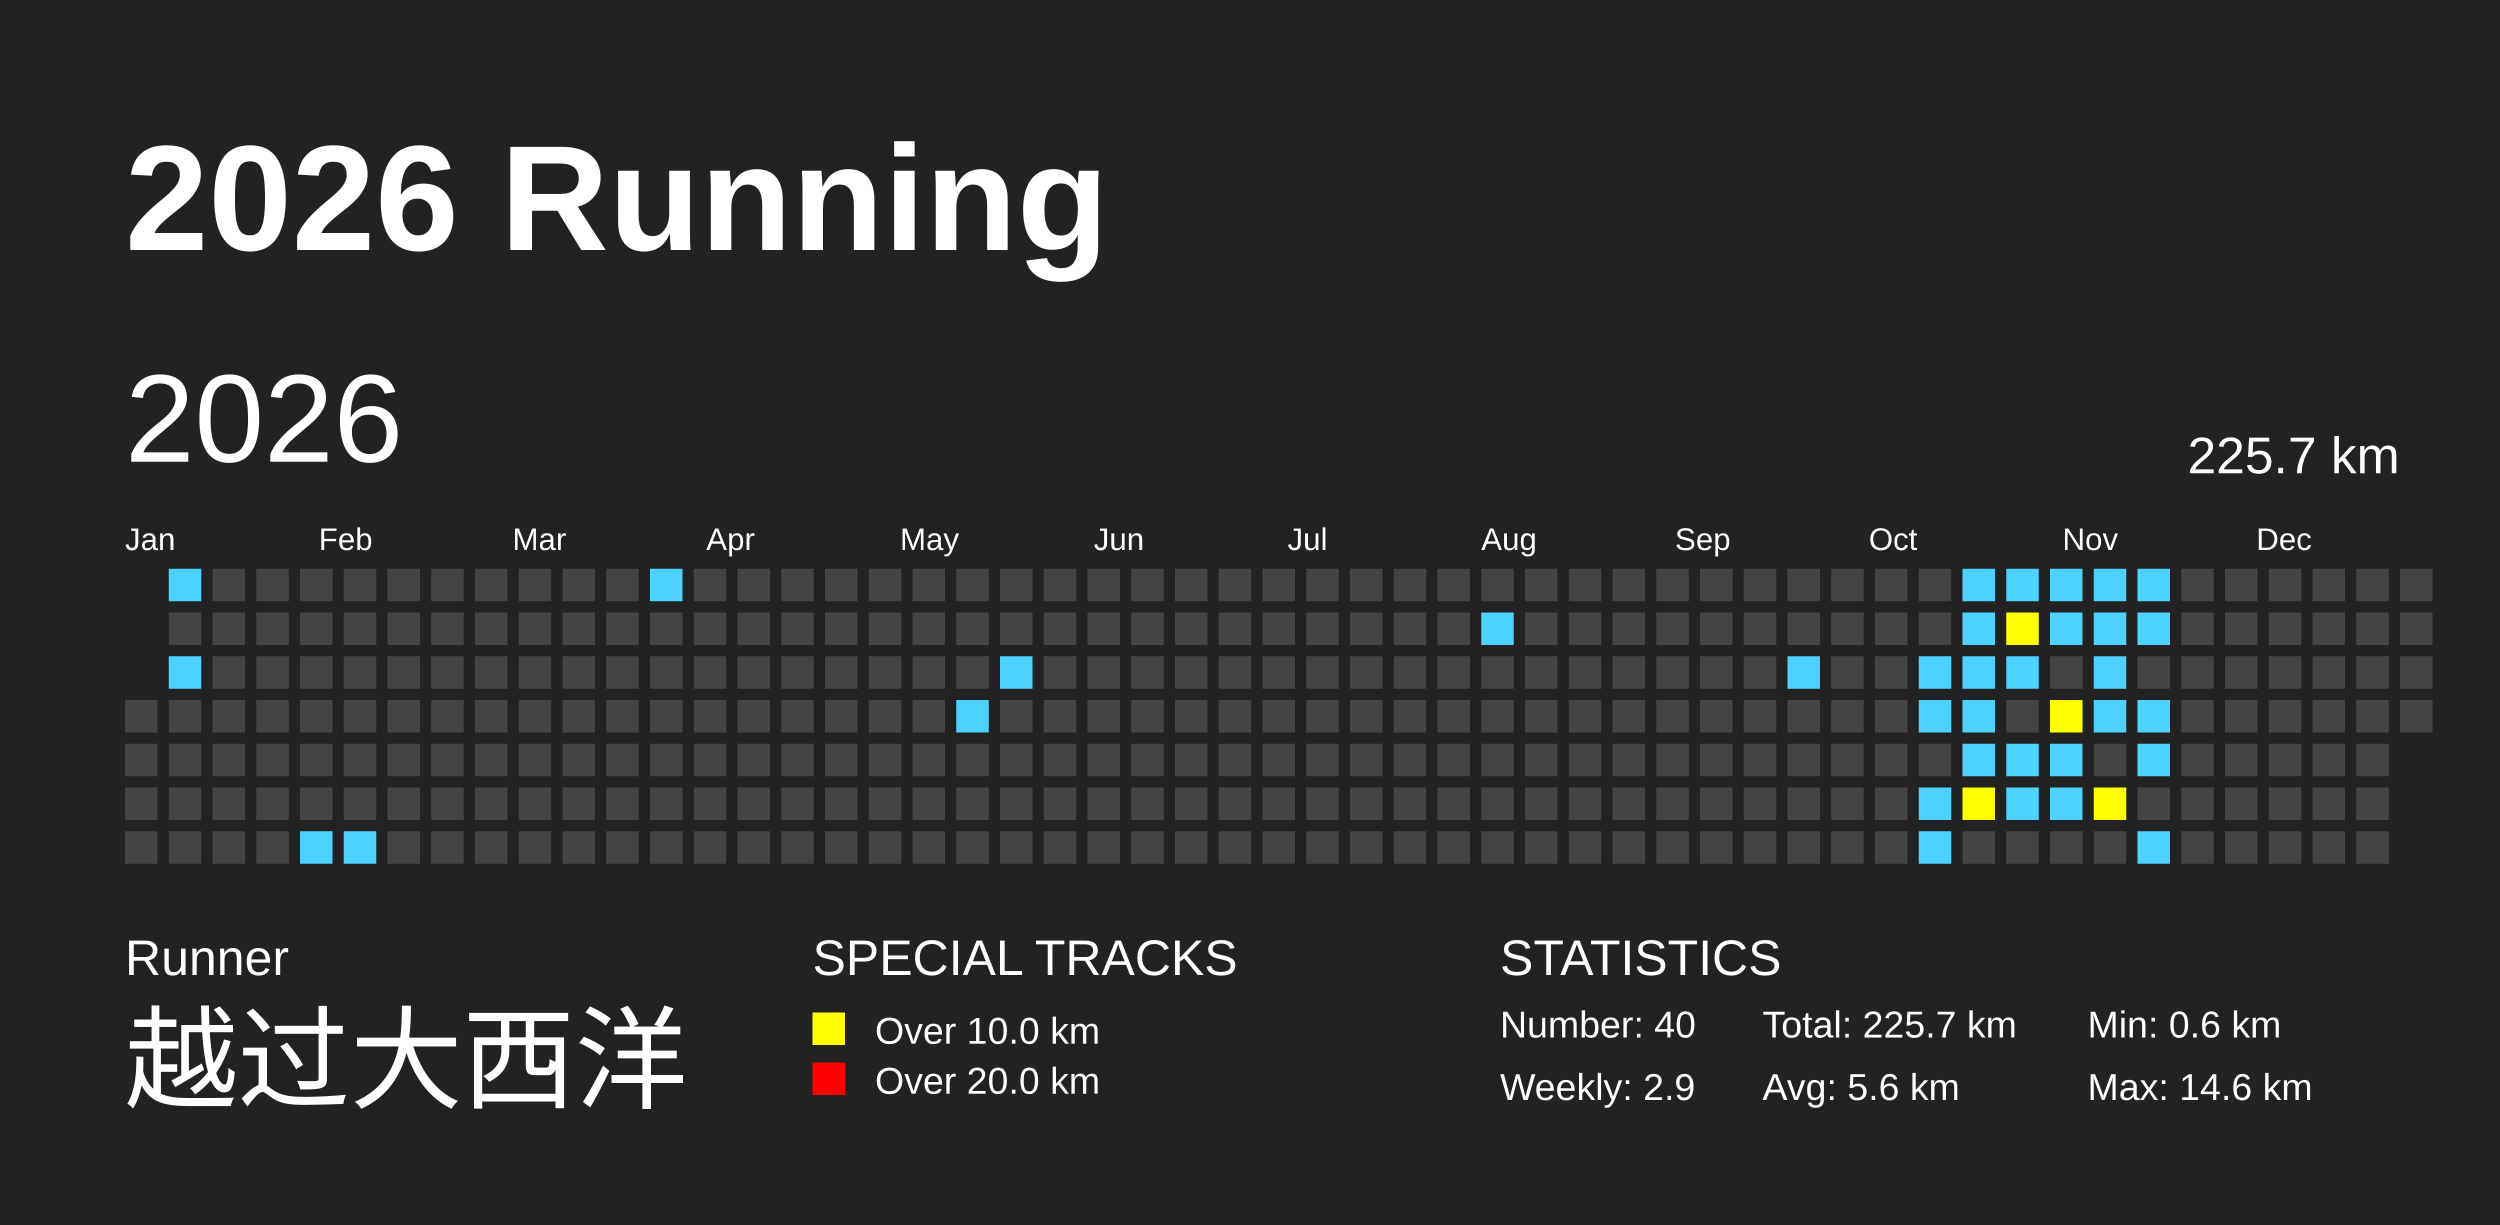
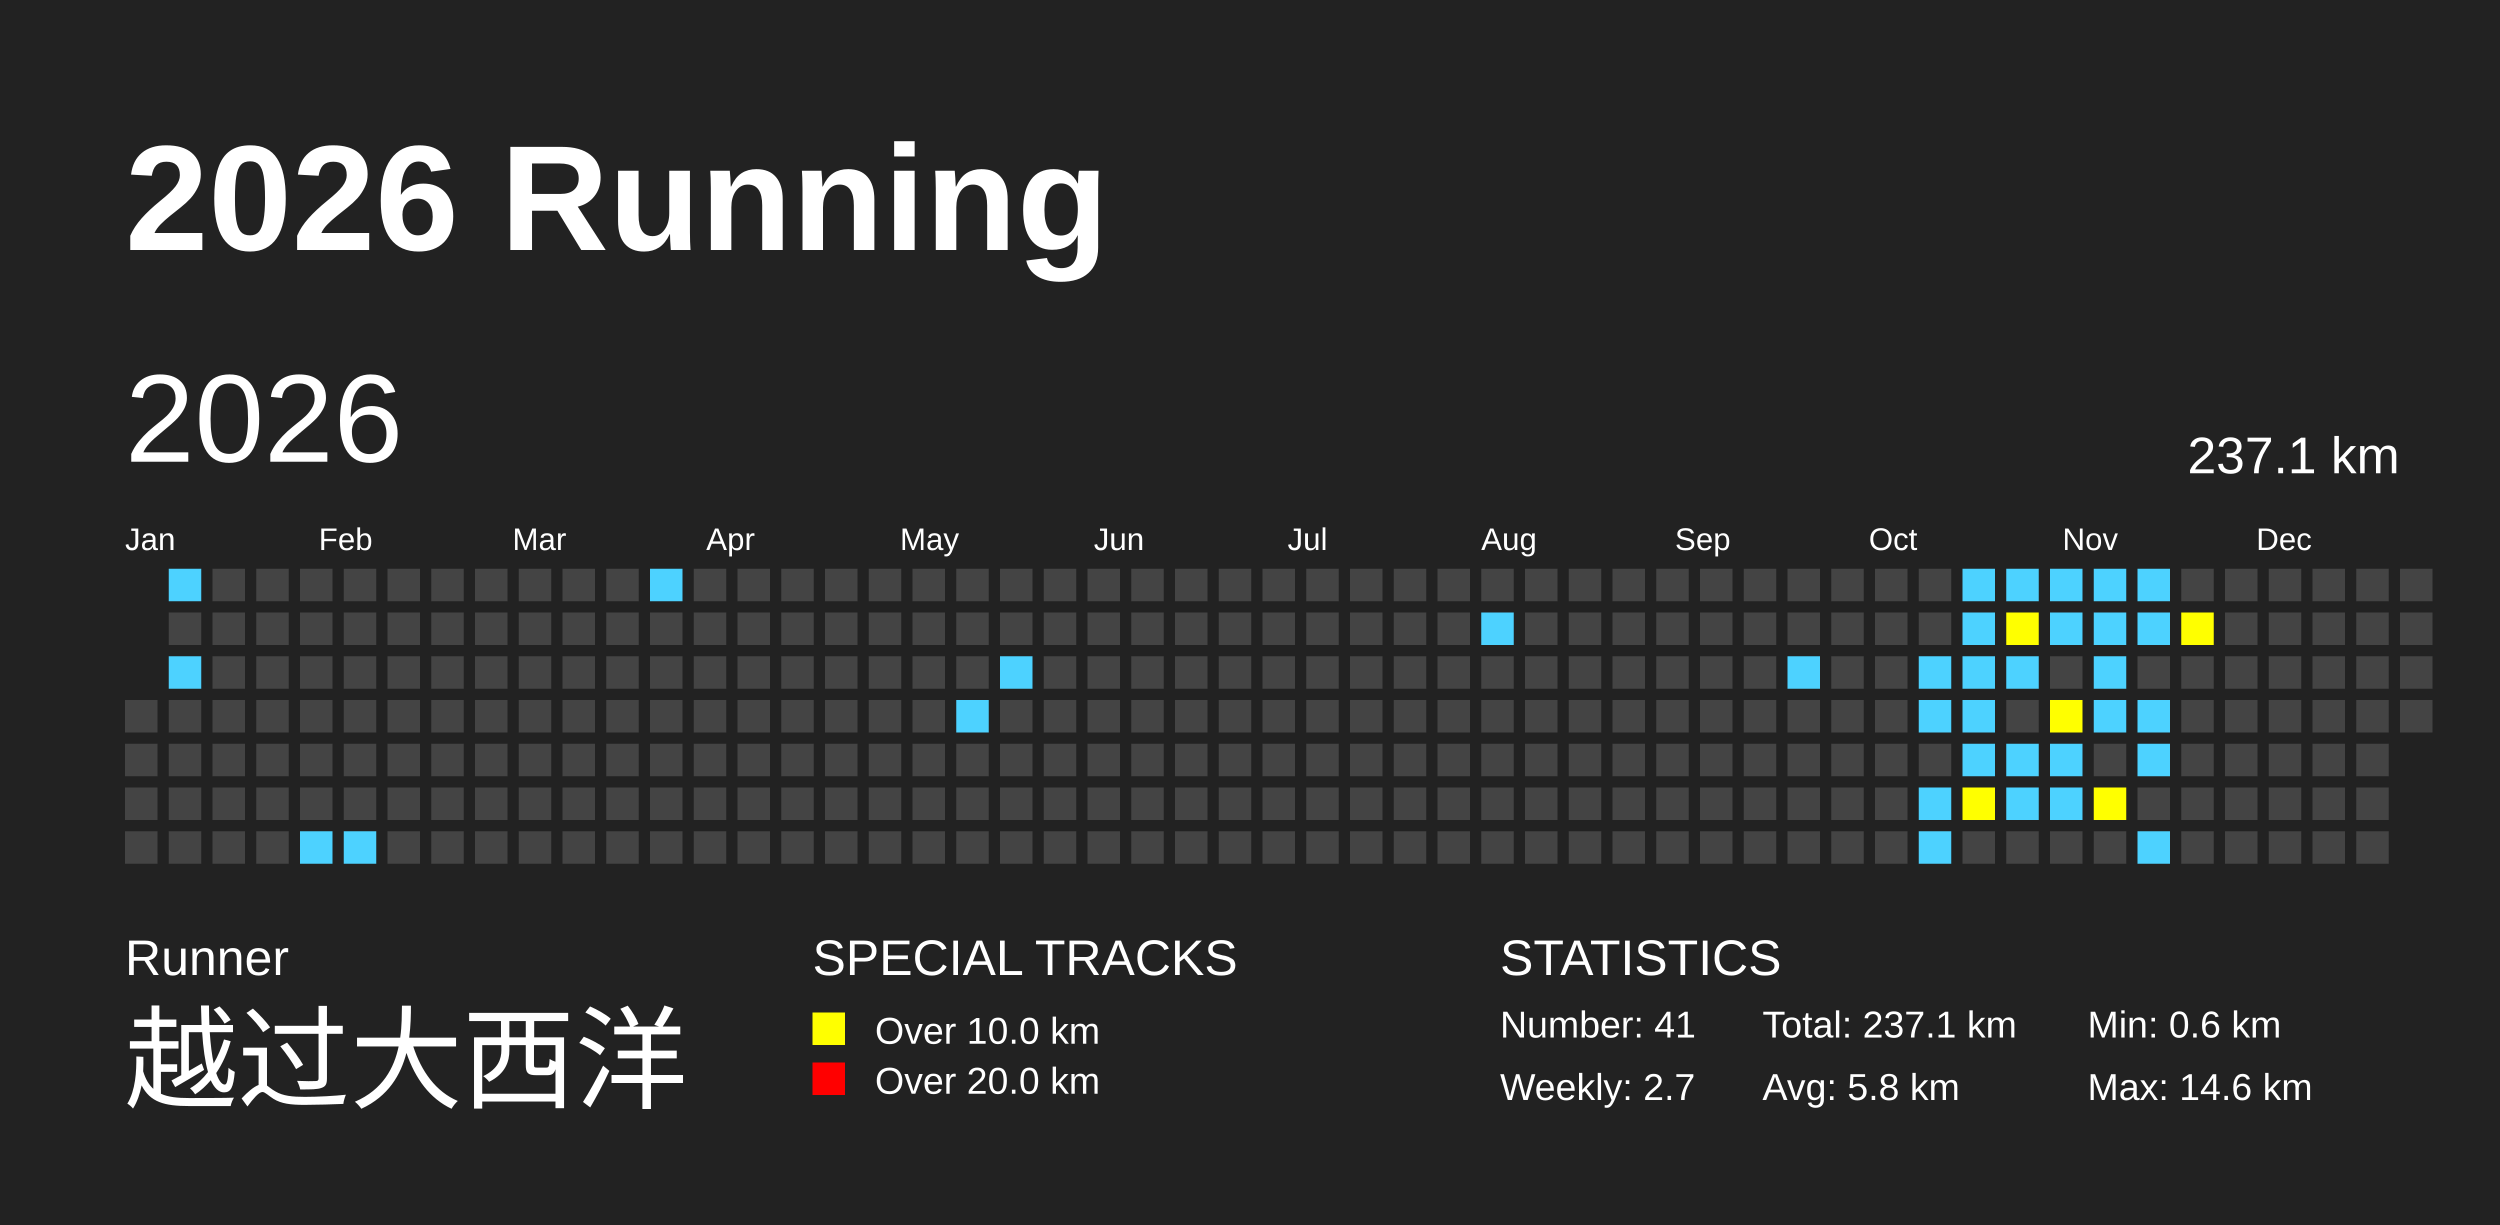
<svg xmlns="http://www.w3.org/2000/svg" baseProfile="full" height="98mm" version="1.1" viewBox="0,0,200,98" width="200mm">
  <defs>
    <pattern height="2" id="indoor-stripe" patternUnits="userSpaceOnUse" width="2">
      <line stroke="white" stroke-opacity="0.45" stroke-width="0.5" x1="0" x2="2" y1="2" y2="0" />
    </pattern>
  </defs>
  <rect fill="#222222" height="98" width="200" x="0" y="0" />
  <text fill="#FFFFFF" style="font-size:12px; font-family:Arial; font-weight:bold;" x="10" y="20">2026 Running</text>
  <text fill="#FFFFFF" style="font-size:4px; font-family:Arial" x="10" y="78">Runner</text>
  <text fill="#FFFFFF" style="font-size:9px; font-family:Arial" x="10" y="88">越过大西洋</text>
  <text fill="#FFFFFF" style="font-size:4px; font-family:Arial" x="65" y="78">SPECIAL TRACKS</text>
  <rect fill="yellow" height="2.6" width="2.6" x="65" y="81" />
  <text fill="#FFFFFF" style="font-size:3px; font-family:Arial" x="70" y="83.5">Over 10.0 km</text>
  <rect fill="red" height="2.6" width="2.6" x="65" y="85" />
  <text fill="#FFFFFF" style="font-size:3px; font-family:Arial" x="70" y="87.5">Over 20.0 km</text>
  <text fill="#FFFFFF" style="font-size:4px; font-family:Arial" x="120" y="78">STATISTICS</text>
-   <text fill="#FFFFFF" style="font-size:3px; font-family:Arial" x="120" y="83">Number: 40</text>
-   <text fill="#FFFFFF" style="font-size:3px; font-family:Arial" x="120" y="88">Weekly: 2.9</text>
-   <text fill="#FFFFFF" style="font-size:3px; font-family:Arial" x="141" y="83">Total: 225.7 km</text>
-   <text fill="#FFFFFF" style="font-size:3px; font-family:Arial" x="141" y="88">Avg: 5.6 km</text>
+   <text fill="#FFFFFF" style="font-size:3px; font-family:Arial" x="120" y="83">Number: 41</text>
+   <text fill="#FFFFFF" style="font-size:3px; font-family:Arial" x="120" y="88">Weekly: 2.7</text>
+   <text fill="#FFFFFF" style="font-size:3px; font-family:Arial" x="141" y="83">Total: 237.1 km</text>
+   <text fill="#FFFFFF" style="font-size:3px; font-family:Arial" x="141" y="88">Avg: 5.8 km</text>
  <text fill="#FFFFFF" style="font-size:3px; font-family:Arial" x="167" y="83">Min: 0.6 km</text>
  <text fill="#FFFFFF" style="font-size:3px; font-family:Arial" x="167" y="88">Max: 14.6 km</text>
  <text dominant-baseline="hanging" fill="#FFFFFF" style="font-size:10.0px; font-family:Arial;" x="10" y="30">2026</text>
-   <text dominant-baseline="hanging" fill="#FFFFFF" style="font-size:4.125px; font-family:Arial;" x="175" y="35">225.7 km</text>
+   <text dominant-baseline="hanging" fill="#FFFFFF" style="font-size:4.125px; font-family:Arial;" x="175" y="35">237.1 km</text>
  <text fill="#FFFFFF" style="font-size:2.5px; font-family:Arial" x="10.0" y="44">Jan</text>
  <text fill="#FFFFFF" style="font-size:2.5px; font-family:Arial" x="25.5" y="44">Feb</text>
  <text fill="#FFFFFF" style="font-size:2.5px; font-family:Arial" x="41.0" y="44">Mar</text>
  <text fill="#FFFFFF" style="font-size:2.5px; font-family:Arial" x="56.5" y="44">Apr</text>
  <text fill="#FFFFFF" style="font-size:2.5px; font-family:Arial" x="72.0" y="44">May</text>
  <text fill="#FFFFFF" style="font-size:2.5px; font-family:Arial" x="87.5" y="44">Jun</text>
  <text fill="#FFFFFF" style="font-size:2.5px; font-family:Arial" x="103.0" y="44">Jul</text>
  <text fill="#FFFFFF" style="font-size:2.5px; font-family:Arial" x="118.5" y="44">Aug</text>
  <text fill="#FFFFFF" style="font-size:2.5px; font-family:Arial" x="134.0" y="44">Sep</text>
  <text fill="#FFFFFF" style="font-size:2.5px; font-family:Arial" x="149.5" y="44">Oct</text>
  <text fill="#FFFFFF" style="font-size:2.5px; font-family:Arial" x="165.0" y="44">Nov</text>
  <text fill="#FFFFFF" style="font-size:2.5px; font-family:Arial" x="180.5" y="44">Dec</text>
  <rect fill="#444444" height="2.6" width="2.6" x="10.0" y="56.0" />
  <rect fill="#444444" height="2.6" width="2.6" x="10.0" y="59.5" />
  <rect fill="#444444" height="2.6" width="2.6" x="10.0" y="63.0" />
  <rect fill="#444444" height="2.6" width="2.6" x="10.0" y="66.5" />
  <rect fill="#4DD2FF" height="2.6" width="2.6" x="13.5" y="45.5" />
  <rect fill="#444444" height="2.6" width="2.6" x="13.5" y="49.0" />
  <rect fill="#4DD2FF" height="2.6" width="2.6" x="13.5" y="52.5" />
  <rect fill="#444444" height="2.6" width="2.6" x="13.5" y="56.0" />
  <rect fill="#444444" height="2.6" width="2.6" x="13.5" y="59.5" />
  <rect fill="#444444" height="2.6" width="2.6" x="13.5" y="63.0" />
  <rect fill="#444444" height="2.6" width="2.6" x="13.5" y="66.5" />
  <rect fill="#444444" height="2.6" width="2.6" x="17.0" y="45.5" />
  <rect fill="#444444" height="2.6" width="2.6" x="17.0" y="49.0" />
  <rect fill="#444444" height="2.6" width="2.6" x="17.0" y="52.5" />
  <rect fill="#444444" height="2.6" width="2.6" x="17.0" y="56.0" />
  <rect fill="#444444" height="2.6" width="2.6" x="17.0" y="59.5" />
  <rect fill="#444444" height="2.6" width="2.6" x="17.0" y="63.0" />
  <rect fill="#444444" height="2.6" width="2.6" x="17.0" y="66.5" />
  <rect fill="#444444" height="2.6" width="2.6" x="20.5" y="45.5" />
  <rect fill="#444444" height="2.6" width="2.6" x="20.5" y="49.0" />
  <rect fill="#444444" height="2.6" width="2.6" x="20.5" y="52.5" />
  <rect fill="#444444" height="2.6" width="2.6" x="20.5" y="56.0" />
  <rect fill="#444444" height="2.6" width="2.6" x="20.5" y="59.5" />
  <rect fill="#444444" height="2.6" width="2.6" x="20.5" y="63.0" />
  <rect fill="#444444" height="2.6" width="2.6" x="20.5" y="66.5" />
  <rect fill="#444444" height="2.6" width="2.6" x="24.0" y="45.5" />
  <rect fill="#444444" height="2.6" width="2.6" x="24.0" y="49.0" />
  <rect fill="#444444" height="2.6" width="2.6" x="24.0" y="52.5" />
  <rect fill="#444444" height="2.6" width="2.6" x="24.0" y="56.0" />
  <rect fill="#444444" height="2.6" width="2.6" x="24.0" y="59.5" />
  <rect fill="#444444" height="2.6" width="2.6" x="24.0" y="63.0" />
  <rect fill="#4DD2FF" height="2.6" width="2.6" x="24.0" y="66.5" />
  <rect fill="#444444" height="2.6" width="2.6" x="27.5" y="45.5" />
  <rect fill="#444444" height="2.6" width="2.6" x="27.5" y="49.0" />
  <rect fill="#444444" height="2.6" width="2.6" x="27.5" y="52.5" />
  <rect fill="#444444" height="2.6" width="2.6" x="27.5" y="56.0" />
  <rect fill="#444444" height="2.6" width="2.6" x="27.5" y="59.5" />
  <rect fill="#444444" height="2.6" width="2.6" x="27.5" y="63.0" />
  <rect fill="#4DD2FF" height="2.6" width="2.6" x="27.5" y="66.5" />
  <rect fill="#444444" height="2.6" width="2.6" x="31.0" y="45.5" />
  <rect fill="#444444" height="2.6" width="2.6" x="31.0" y="49.0" />
  <rect fill="#444444" height="2.6" width="2.6" x="31.0" y="52.5" />
  <rect fill="#444444" height="2.6" width="2.6" x="31.0" y="56.0" />
  <rect fill="#444444" height="2.6" width="2.6" x="31.0" y="59.5" />
  <rect fill="#444444" height="2.6" width="2.6" x="31.0" y="63.0" />
  <rect fill="#444444" height="2.6" width="2.6" x="31.0" y="66.5" />
  <rect fill="#444444" height="2.6" width="2.6" x="34.5" y="45.5" />
  <rect fill="#444444" height="2.6" width="2.6" x="34.5" y="49.0" />
  <rect fill="#444444" height="2.6" width="2.6" x="34.5" y="52.5" />
  <rect fill="#444444" height="2.6" width="2.6" x="34.5" y="56.0" />
  <rect fill="#444444" height="2.6" width="2.6" x="34.5" y="59.5" />
  <rect fill="#444444" height="2.6" width="2.6" x="34.5" y="63.0" />
  <rect fill="#444444" height="2.6" width="2.6" x="34.5" y="66.5" />
  <rect fill="#444444" height="2.6" width="2.6" x="38.0" y="45.5" />
  <rect fill="#444444" height="2.6" width="2.6" x="38.0" y="49.0" />
  <rect fill="#444444" height="2.6" width="2.6" x="38.0" y="52.5" />
  <rect fill="#444444" height="2.6" width="2.6" x="38.0" y="56.0" />
  <rect fill="#444444" height="2.6" width="2.6" x="38.0" y="59.5" />
  <rect fill="#444444" height="2.6" width="2.6" x="38.0" y="63.0" />
  <rect fill="#444444" height="2.6" width="2.6" x="38.0" y="66.5" />
  <rect fill="#444444" height="2.6" width="2.6" x="41.5" y="45.5" />
  <rect fill="#444444" height="2.6" width="2.6" x="41.5" y="49.0" />
  <rect fill="#444444" height="2.6" width="2.6" x="41.5" y="52.5" />
  <rect fill="#444444" height="2.6" width="2.6" x="41.5" y="56.0" />
  <rect fill="#444444" height="2.6" width="2.6" x="41.5" y="59.5" />
  <rect fill="#444444" height="2.6" width="2.6" x="41.5" y="63.0" />
  <rect fill="#444444" height="2.6" width="2.6" x="41.5" y="66.5" />
  <rect fill="#444444" height="2.6" width="2.6" x="45.0" y="45.5" />
  <rect fill="#444444" height="2.6" width="2.6" x="45.0" y="49.0" />
  <rect fill="#444444" height="2.6" width="2.6" x="45.0" y="52.5" />
  <rect fill="#444444" height="2.6" width="2.6" x="45.0" y="56.0" />
  <rect fill="#444444" height="2.6" width="2.6" x="45.0" y="59.5" />
  <rect fill="#444444" height="2.6" width="2.6" x="45.0" y="63.0" />
  <rect fill="#444444" height="2.6" width="2.6" x="45.0" y="66.5" />
  <rect fill="#444444" height="2.6" width="2.6" x="48.5" y="45.5" />
  <rect fill="#444444" height="2.6" width="2.6" x="48.5" y="49.0" />
  <rect fill="#444444" height="2.6" width="2.6" x="48.5" y="52.5" />
  <rect fill="#444444" height="2.6" width="2.6" x="48.5" y="56.0" />
  <rect fill="#444444" height="2.6" width="2.6" x="48.5" y="59.5" />
  <rect fill="#444444" height="2.6" width="2.6" x="48.5" y="63.0" />
  <rect fill="#444444" height="2.6" width="2.6" x="48.5" y="66.5" />
  <rect fill="#4DD2FF" height="2.6" width="2.6" x="52.0" y="45.5" />
  <rect fill="#444444" height="2.6" width="2.6" x="52.0" y="49.0" />
  <rect fill="#444444" height="2.6" width="2.6" x="52.0" y="52.5" />
  <rect fill="#444444" height="2.6" width="2.6" x="52.0" y="56.0" />
  <rect fill="#444444" height="2.6" width="2.6" x="52.0" y="59.5" />
  <rect fill="#444444" height="2.6" width="2.6" x="52.0" y="63.0" />
  <rect fill="#444444" height="2.6" width="2.6" x="52.0" y="66.5" />
  <rect fill="#444444" height="2.6" width="2.6" x="55.5" y="45.5" />
  <rect fill="#444444" height="2.6" width="2.6" x="55.5" y="49.0" />
  <rect fill="#444444" height="2.6" width="2.6" x="55.5" y="52.5" />
  <rect fill="#444444" height="2.6" width="2.6" x="55.5" y="56.0" />
  <rect fill="#444444" height="2.6" width="2.6" x="55.5" y="59.5" />
  <rect fill="#444444" height="2.6" width="2.6" x="55.5" y="63.0" />
  <rect fill="#444444" height="2.6" width="2.6" x="55.5" y="66.5" />
  <rect fill="#444444" height="2.6" width="2.6" x="59.0" y="45.5" />
  <rect fill="#444444" height="2.6" width="2.6" x="59.0" y="49.0" />
  <rect fill="#444444" height="2.6" width="2.6" x="59.0" y="52.5" />
  <rect fill="#444444" height="2.6" width="2.6" x="59.0" y="56.0" />
  <rect fill="#444444" height="2.6" width="2.6" x="59.0" y="59.5" />
  <rect fill="#444444" height="2.6" width="2.6" x="59.0" y="63.0" />
  <rect fill="#444444" height="2.6" width="2.6" x="59.0" y="66.5" />
  <rect fill="#444444" height="2.6" width="2.6" x="62.5" y="45.5" />
  <rect fill="#444444" height="2.6" width="2.6" x="62.5" y="49.0" />
  <rect fill="#444444" height="2.6" width="2.6" x="62.5" y="52.5" />
  <rect fill="#444444" height="2.6" width="2.6" x="62.5" y="56.0" />
  <rect fill="#444444" height="2.6" width="2.6" x="62.5" y="59.5" />
  <rect fill="#444444" height="2.6" width="2.6" x="62.5" y="63.0" />
  <rect fill="#444444" height="2.6" width="2.6" x="62.5" y="66.5" />
  <rect fill="#444444" height="2.6" width="2.6" x="66.0" y="45.5" />
  <rect fill="#444444" height="2.6" width="2.6" x="66.0" y="49.0" />
  <rect fill="#444444" height="2.6" width="2.6" x="66.0" y="52.5" />
  <rect fill="#444444" height="2.6" width="2.6" x="66.0" y="56.0" />
  <rect fill="#444444" height="2.6" width="2.6" x="66.0" y="59.5" />
  <rect fill="#444444" height="2.6" width="2.6" x="66.0" y="63.0" />
  <rect fill="#444444" height="2.6" width="2.6" x="66.0" y="66.5" />
  <rect fill="#444444" height="2.6" width="2.6" x="69.5" y="45.5" />
  <rect fill="#444444" height="2.6" width="2.6" x="69.5" y="49.0" />
  <rect fill="#444444" height="2.6" width="2.6" x="69.5" y="52.5" />
  <rect fill="#444444" height="2.6" width="2.6" x="69.5" y="56.0" />
  <rect fill="#444444" height="2.6" width="2.6" x="69.5" y="59.5" />
  <rect fill="#444444" height="2.6" width="2.6" x="69.5" y="63.0" />
  <rect fill="#444444" height="2.6" width="2.6" x="69.5" y="66.5" />
  <rect fill="#444444" height="2.6" width="2.6" x="73.0" y="45.5" />
  <rect fill="#444444" height="2.6" width="2.6" x="73.0" y="49.0" />
  <rect fill="#444444" height="2.6" width="2.6" x="73.0" y="52.5" />
  <rect fill="#444444" height="2.6" width="2.6" x="73.0" y="56.0" />
  <rect fill="#444444" height="2.6" width="2.6" x="73.0" y="59.5" />
  <rect fill="#444444" height="2.6" width="2.6" x="73.0" y="63.0" />
  <rect fill="#444444" height="2.6" width="2.6" x="73.0" y="66.5" />
  <rect fill="#444444" height="2.6" width="2.6" x="76.5" y="45.5" />
  <rect fill="#444444" height="2.6" width="2.6" x="76.5" y="49.0" />
  <rect fill="#444444" height="2.6" width="2.6" x="76.5" y="52.5" />
  <rect fill="#4DD2FF" height="2.6" width="2.6" x="76.5" y="56.0" />
  <rect fill="#444444" height="2.6" width="2.6" x="76.5" y="59.5" />
  <rect fill="#444444" height="2.6" width="2.6" x="76.5" y="63.0" />
  <rect fill="#444444" height="2.6" width="2.6" x="76.5" y="66.5" />
  <rect fill="#444444" height="2.6" width="2.6" x="80.0" y="45.5" />
  <rect fill="#444444" height="2.6" width="2.6" x="80.0" y="49.0" />
  <rect fill="#4DD2FF" height="2.6" width="2.6" x="80.0" y="52.5" />
  <rect fill="#444444" height="2.6" width="2.6" x="80.0" y="56.0" />
  <rect fill="#444444" height="2.6" width="2.6" x="80.0" y="59.5" />
  <rect fill="#444444" height="2.6" width="2.6" x="80.0" y="63.0" />
  <rect fill="#444444" height="2.6" width="2.6" x="80.0" y="66.5" />
  <rect fill="#444444" height="2.6" width="2.6" x="83.5" y="45.5" />
  <rect fill="#444444" height="2.6" width="2.6" x="83.5" y="49.0" />
  <rect fill="#444444" height="2.6" width="2.6" x="83.5" y="52.5" />
  <rect fill="#444444" height="2.6" width="2.6" x="83.5" y="56.0" />
  <rect fill="#444444" height="2.6" width="2.6" x="83.5" y="59.5" />
  <rect fill="#444444" height="2.6" width="2.6" x="83.5" y="63.0" />
  <rect fill="#444444" height="2.6" width="2.6" x="83.5" y="66.5" />
  <rect fill="#444444" height="2.6" width="2.6" x="87.0" y="45.5" />
  <rect fill="#444444" height="2.6" width="2.6" x="87.0" y="49.0" />
  <rect fill="#444444" height="2.6" width="2.6" x="87.0" y="52.5" />
  <rect fill="#444444" height="2.6" width="2.6" x="87.0" y="56.0" />
  <rect fill="#444444" height="2.6" width="2.6" x="87.0" y="59.5" />
  <rect fill="#444444" height="2.6" width="2.6" x="87.0" y="63.0" />
  <rect fill="#444444" height="2.6" width="2.6" x="87.0" y="66.5" />
  <rect fill="#444444" height="2.6" width="2.6" x="90.5" y="45.5" />
  <rect fill="#444444" height="2.6" width="2.6" x="90.5" y="49.0" />
  <rect fill="#444444" height="2.6" width="2.6" x="90.5" y="52.5" />
  <rect fill="#444444" height="2.6" width="2.6" x="90.5" y="56.0" />
  <rect fill="#444444" height="2.6" width="2.6" x="90.5" y="59.5" />
  <rect fill="#444444" height="2.6" width="2.6" x="90.5" y="63.0" />
  <rect fill="#444444" height="2.6" width="2.6" x="90.5" y="66.5" />
  <rect fill="#444444" height="2.6" width="2.6" x="94.0" y="45.5" />
  <rect fill="#444444" height="2.6" width="2.6" x="94.0" y="49.0" />
  <rect fill="#444444" height="2.6" width="2.6" x="94.0" y="52.5" />
  <rect fill="#444444" height="2.6" width="2.6" x="94.0" y="56.0" />
  <rect fill="#444444" height="2.6" width="2.6" x="94.0" y="59.5" />
  <rect fill="#444444" height="2.6" width="2.6" x="94.0" y="63.0" />
  <rect fill="#444444" height="2.6" width="2.6" x="94.0" y="66.5" />
  <rect fill="#444444" height="2.6" width="2.6" x="97.5" y="45.5" />
  <rect fill="#444444" height="2.6" width="2.6" x="97.5" y="49.0" />
  <rect fill="#444444" height="2.6" width="2.6" x="97.5" y="52.5" />
  <rect fill="#444444" height="2.6" width="2.6" x="97.5" y="56.0" />
  <rect fill="#444444" height="2.6" width="2.6" x="97.5" y="59.5" />
  <rect fill="#444444" height="2.6" width="2.6" x="97.5" y="63.0" />
  <rect fill="#444444" height="2.6" width="2.6" x="97.5" y="66.5" />
  <rect fill="#444444" height="2.6" width="2.6" x="101.0" y="45.5" />
  <rect fill="#444444" height="2.6" width="2.6" x="101.0" y="49.0" />
  <rect fill="#444444" height="2.6" width="2.6" x="101.0" y="52.5" />
  <rect fill="#444444" height="2.6" width="2.6" x="101.0" y="56.0" />
  <rect fill="#444444" height="2.6" width="2.6" x="101.0" y="59.5" />
  <rect fill="#444444" height="2.6" width="2.6" x="101.0" y="63.0" />
  <rect fill="#444444" height="2.6" width="2.6" x="101.0" y="66.5" />
  <rect fill="#444444" height="2.6" width="2.6" x="104.5" y="45.5" />
  <rect fill="#444444" height="2.6" width="2.6" x="104.5" y="49.0" />
  <rect fill="#444444" height="2.6" width="2.6" x="104.5" y="52.5" />
  <rect fill="#444444" height="2.6" width="2.6" x="104.5" y="56.0" />
  <rect fill="#444444" height="2.6" width="2.6" x="104.5" y="59.5" />
  <rect fill="#444444" height="2.6" width="2.6" x="104.5" y="63.0" />
  <rect fill="#444444" height="2.6" width="2.6" x="104.5" y="66.5" />
  <rect fill="#444444" height="2.6" width="2.6" x="108.0" y="45.5" />
  <rect fill="#444444" height="2.6" width="2.6" x="108.0" y="49.0" />
  <rect fill="#444444" height="2.6" width="2.6" x="108.0" y="52.5" />
  <rect fill="#444444" height="2.6" width="2.6" x="108.0" y="56.0" />
  <rect fill="#444444" height="2.6" width="2.6" x="108.0" y="59.5" />
  <rect fill="#444444" height="2.6" width="2.6" x="108.0" y="63.0" />
  <rect fill="#444444" height="2.6" width="2.6" x="108.0" y="66.5" />
  <rect fill="#444444" height="2.6" width="2.6" x="111.5" y="45.5" />
  <rect fill="#444444" height="2.6" width="2.6" x="111.5" y="49.0" />
  <rect fill="#444444" height="2.6" width="2.6" x="111.5" y="52.5" />
  <rect fill="#444444" height="2.6" width="2.6" x="111.5" y="56.0" />
  <rect fill="#444444" height="2.6" width="2.6" x="111.5" y="59.5" />
  <rect fill="#444444" height="2.6" width="2.6" x="111.5" y="63.0" />
  <rect fill="#444444" height="2.6" width="2.6" x="111.5" y="66.5" />
  <rect fill="#444444" height="2.6" width="2.6" x="115.0" y="45.5" />
  <rect fill="#444444" height="2.6" width="2.6" x="115.0" y="49.0" />
  <rect fill="#444444" height="2.6" width="2.6" x="115.0" y="52.5" />
  <rect fill="#444444" height="2.6" width="2.6" x="115.0" y="56.0" />
  <rect fill="#444444" height="2.6" width="2.6" x="115.0" y="59.5" />
  <rect fill="#444444" height="2.6" width="2.6" x="115.0" y="63.0" />
  <rect fill="#444444" height="2.6" width="2.6" x="115.0" y="66.5" />
  <rect fill="#444444" height="2.6" width="2.6" x="118.5" y="45.5" />
  <rect fill="#4DD2FF" height="2.6" width="2.6" x="118.5" y="49.0" />
  <rect fill="#444444" height="2.6" width="2.6" x="118.5" y="52.5" />
  <rect fill="#444444" height="2.6" width="2.6" x="118.5" y="56.0" />
  <rect fill="#444444" height="2.6" width="2.6" x="118.5" y="59.5" />
  <rect fill="#444444" height="2.6" width="2.6" x="118.5" y="63.0" />
  <rect fill="#444444" height="2.6" width="2.6" x="118.5" y="66.5" />
  <rect fill="#444444" height="2.6" width="2.6" x="122.0" y="45.5" />
  <rect fill="#444444" height="2.6" width="2.6" x="122.0" y="49.0" />
  <rect fill="#444444" height="2.6" width="2.6" x="122.0" y="52.5" />
  <rect fill="#444444" height="2.6" width="2.6" x="122.0" y="56.0" />
  <rect fill="#444444" height="2.6" width="2.6" x="122.0" y="59.5" />
  <rect fill="#444444" height="2.6" width="2.6" x="122.0" y="63.0" />
  <rect fill="#444444" height="2.6" width="2.6" x="122.0" y="66.5" />
  <rect fill="#444444" height="2.6" width="2.6" x="125.5" y="45.5" />
  <rect fill="#444444" height="2.6" width="2.6" x="125.5" y="49.0" />
  <rect fill="#444444" height="2.6" width="2.6" x="125.5" y="52.5" />
  <rect fill="#444444" height="2.6" width="2.6" x="125.5" y="56.0" />
  <rect fill="#444444" height="2.6" width="2.6" x="125.5" y="59.5" />
  <rect fill="#444444" height="2.6" width="2.6" x="125.5" y="63.0" />
  <rect fill="#444444" height="2.6" width="2.6" x="125.5" y="66.5" />
  <rect fill="#444444" height="2.6" width="2.6" x="129.0" y="45.5" />
  <rect fill="#444444" height="2.6" width="2.6" x="129.0" y="49.0" />
  <rect fill="#444444" height="2.6" width="2.6" x="129.0" y="52.5" />
  <rect fill="#444444" height="2.6" width="2.6" x="129.0" y="56.0" />
  <rect fill="#444444" height="2.6" width="2.6" x="129.0" y="59.5" />
  <rect fill="#444444" height="2.6" width="2.6" x="129.0" y="63.0" />
  <rect fill="#444444" height="2.6" width="2.6" x="129.0" y="66.5" />
  <rect fill="#444444" height="2.6" width="2.6" x="132.5" y="45.5" />
  <rect fill="#444444" height="2.6" width="2.6" x="132.5" y="49.0" />
  <rect fill="#444444" height="2.6" width="2.6" x="132.5" y="52.5" />
  <rect fill="#444444" height="2.6" width="2.6" x="132.5" y="56.0" />
  <rect fill="#444444" height="2.6" width="2.6" x="132.5" y="59.5" />
  <rect fill="#444444" height="2.6" width="2.6" x="132.5" y="63.0" />
  <rect fill="#444444" height="2.6" width="2.6" x="132.5" y="66.5" />
  <rect fill="#444444" height="2.6" width="2.6" x="136.0" y="45.5" />
  <rect fill="#444444" height="2.6" width="2.6" x="136.0" y="49.0" />
  <rect fill="#444444" height="2.6" width="2.6" x="136.0" y="52.5" />
  <rect fill="#444444" height="2.6" width="2.6" x="136.0" y="56.0" />
  <rect fill="#444444" height="2.6" width="2.6" x="136.0" y="59.5" />
  <rect fill="#444444" height="2.6" width="2.6" x="136.0" y="63.0" />
  <rect fill="#444444" height="2.6" width="2.6" x="136.0" y="66.5" />
  <rect fill="#444444" height="2.6" width="2.6" x="139.5" y="45.5" />
  <rect fill="#444444" height="2.6" width="2.6" x="139.5" y="49.0" />
  <rect fill="#444444" height="2.6" width="2.6" x="139.5" y="52.5" />
  <rect fill="#444444" height="2.6" width="2.6" x="139.5" y="56.0" />
  <rect fill="#444444" height="2.6" width="2.6" x="139.5" y="59.5" />
  <rect fill="#444444" height="2.6" width="2.6" x="139.5" y="63.0" />
  <rect fill="#444444" height="2.6" width="2.6" x="139.5" y="66.5" />
  <rect fill="#444444" height="2.6" width="2.6" x="143.0" y="45.5" />
  <rect fill="#444444" height="2.6" width="2.6" x="143.0" y="49.0" />
  <rect fill="#4DD2FF" height="2.6" width="2.6" x="143.0" y="52.5" />
  <rect fill="#444444" height="2.6" width="2.6" x="143.0" y="56.0" />
  <rect fill="#444444" height="2.6" width="2.6" x="143.0" y="59.5" />
  <rect fill="#444444" height="2.6" width="2.6" x="143.0" y="63.0" />
  <rect fill="#444444" height="2.6" width="2.6" x="143.0" y="66.5" />
  <rect fill="#444444" height="2.6" width="2.6" x="146.5" y="45.5" />
  <rect fill="#444444" height="2.6" width="2.6" x="146.5" y="49.0" />
  <rect fill="#444444" height="2.6" width="2.6" x="146.5" y="52.5" />
  <rect fill="#444444" height="2.6" width="2.6" x="146.5" y="56.0" />
  <rect fill="#444444" height="2.6" width="2.6" x="146.5" y="59.5" />
  <rect fill="#444444" height="2.6" width="2.6" x="146.5" y="63.0" />
  <rect fill="#444444" height="2.6" width="2.6" x="146.5" y="66.5" />
  <rect fill="#444444" height="2.6" width="2.6" x="150.0" y="45.5" />
  <rect fill="#444444" height="2.6" width="2.6" x="150.0" y="49.0" />
  <rect fill="#444444" height="2.6" width="2.6" x="150.0" y="52.5" />
  <rect fill="#444444" height="2.6" width="2.6" x="150.0" y="56.0" />
  <rect fill="#444444" height="2.6" width="2.6" x="150.0" y="59.5" />
  <rect fill="#444444" height="2.6" width="2.6" x="150.0" y="63.0" />
  <rect fill="#444444" height="2.6" width="2.6" x="150.0" y="66.5" />
  <rect fill="#444444" height="2.6" width="2.6" x="153.5" y="45.5" />
  <rect fill="#444444" height="2.6" width="2.6" x="153.5" y="49.0" />
  <rect fill="#4DD2FF" height="2.6" width="2.6" x="153.5" y="52.5" />
  <rect fill="#4DD2FF" height="2.6" width="2.6" x="153.5" y="56.0" />
  <rect fill="#444444" height="2.6" width="2.6" x="153.5" y="59.5" />
  <rect fill="#4DD2FF" height="2.6" width="2.6" x="153.5" y="63.0" />
  <rect fill="#4DD2FF" height="2.6" width="2.6" x="153.5" y="66.5" />
  <rect fill="#4DD2FF" height="2.6" width="2.6" x="157.0" y="45.5" />
  <rect fill="#4DD2FF" height="2.6" width="2.6" x="157.0" y="49.0" />
  <rect fill="#4DD2FF" height="2.6" width="2.6" x="157.0" y="52.5" />
  <rect fill="#4DD2FF" height="2.6" width="2.6" x="157.0" y="56.0" />
  <rect fill="#4DD2FF" height="2.6" width="2.6" x="157.0" y="59.5" />
  <rect fill="yellow" height="2.6" width="2.6" x="157.0" y="63.0" />
  <rect fill="#444444" height="2.6" width="2.6" x="157.0" y="66.5" />
  <rect fill="#4DD2FF" height="2.6" width="2.6" x="160.5" y="45.5" />
  <rect fill="yellow" height="2.6" width="2.6" x="160.5" y="49.0" />
  <rect fill="#4DD2FF" height="2.6" width="2.6" x="160.5" y="52.5" />
  <rect fill="#444444" height="2.6" width="2.6" x="160.5" y="56.0" />
  <rect fill="#4DD2FF" height="2.6" width="2.6" x="160.5" y="59.5" />
  <rect fill="#4DD2FF" height="2.6" width="2.6" x="160.5" y="63.0" />
  <rect fill="#444444" height="2.6" width="2.6" x="160.5" y="66.5" />
  <rect fill="#4DD2FF" height="2.6" width="2.6" x="164.0" y="45.5" />
  <rect fill="#4DD2FF" height="2.6" width="2.6" x="164.0" y="49.0" />
  <rect fill="#444444" height="2.6" width="2.6" x="164.0" y="52.5" />
  <rect fill="yellow" height="2.6" width="2.6" x="164.0" y="56.0" />
  <rect fill="#4DD2FF" height="2.6" width="2.6" x="164.0" y="59.5" />
  <rect fill="#4DD2FF" height="2.6" width="2.6" x="164.0" y="63.0" />
  <rect fill="#444444" height="2.6" width="2.6" x="164.0" y="66.5" />
  <rect fill="#4DD2FF" height="2.6" width="2.6" x="167.5" y="45.5" />
  <rect fill="#4DD2FF" height="2.6" width="2.6" x="167.5" y="49.0" />
  <rect fill="#4DD2FF" height="2.6" width="2.6" x="167.5" y="52.5" />
  <rect fill="#4DD2FF" height="2.6" width="2.6" x="167.5" y="56.0" />
  <rect fill="#444444" height="2.6" width="2.6" x="167.5" y="59.5" />
  <rect fill="yellow" height="2.6" width="2.6" x="167.5" y="63.0" />
  <rect fill="#444444" height="2.6" width="2.6" x="167.5" y="66.5" />
  <rect fill="#4DD2FF" height="2.6" width="2.6" x="171.0" y="45.5" />
  <rect fill="#4DD2FF" height="2.6" width="2.6" x="171.0" y="49.0" />
  <rect fill="#444444" height="2.6" width="2.6" x="171.0" y="52.5" />
  <rect fill="#4DD2FF" height="2.6" width="2.6" x="171.0" y="56.0" />
  <rect fill="#4DD2FF" height="2.6" width="2.6" x="171.0" y="59.5" />
  <rect fill="#444444" height="2.6" width="2.6" x="171.0" y="63.0" />
  <rect fill="#4DD2FF" height="2.6" width="2.6" x="171.0" y="66.5" />
  <rect fill="#444444" height="2.6" width="2.6" x="174.5" y="45.5" />
-   <rect fill="#444444" height="2.6" width="2.6" x="174.5" y="49.0" />
+   <rect fill="yellow" height="2.6" width="2.6" x="174.5" y="49.0" />
  <rect fill="#444444" height="2.6" width="2.6" x="174.5" y="52.5" />
  <rect fill="#444444" height="2.6" width="2.6" x="174.5" y="56.0" />
  <rect fill="#444444" height="2.6" width="2.6" x="174.5" y="59.5" />
  <rect fill="#444444" height="2.6" width="2.6" x="174.5" y="63.0" />
  <rect fill="#444444" height="2.6" width="2.6" x="174.5" y="66.5" />
  <rect fill="#444444" height="2.6" width="2.6" x="178.0" y="45.5" />
  <rect fill="#444444" height="2.6" width="2.6" x="178.0" y="49.0" />
  <rect fill="#444444" height="2.6" width="2.6" x="178.0" y="52.5" />
  <rect fill="#444444" height="2.6" width="2.6" x="178.0" y="56.0" />
  <rect fill="#444444" height="2.6" width="2.6" x="178.0" y="59.5" />
  <rect fill="#444444" height="2.6" width="2.6" x="178.0" y="63.0" />
  <rect fill="#444444" height="2.6" width="2.6" x="178.0" y="66.5" />
  <rect fill="#444444" height="2.6" width="2.6" x="181.5" y="45.5" />
  <rect fill="#444444" height="2.6" width="2.6" x="181.5" y="49.0" />
  <rect fill="#444444" height="2.6" width="2.6" x="181.5" y="52.5" />
  <rect fill="#444444" height="2.6" width="2.6" x="181.5" y="56.0" />
  <rect fill="#444444" height="2.6" width="2.6" x="181.5" y="59.5" />
  <rect fill="#444444" height="2.6" width="2.6" x="181.5" y="63.0" />
  <rect fill="#444444" height="2.6" width="2.6" x="181.5" y="66.5" />
  <rect fill="#444444" height="2.6" width="2.6" x="185.0" y="45.5" />
  <rect fill="#444444" height="2.6" width="2.6" x="185.0" y="49.0" />
  <rect fill="#444444" height="2.6" width="2.6" x="185.0" y="52.5" />
  <rect fill="#444444" height="2.6" width="2.6" x="185.0" y="56.0" />
  <rect fill="#444444" height="2.6" width="2.6" x="185.0" y="59.5" />
  <rect fill="#444444" height="2.6" width="2.6" x="185.0" y="63.0" />
  <rect fill="#444444" height="2.6" width="2.6" x="185.0" y="66.5" />
  <rect fill="#444444" height="2.6" width="2.6" x="188.5" y="45.5" />
  <rect fill="#444444" height="2.6" width="2.6" x="188.5" y="49.0" />
  <rect fill="#444444" height="2.6" width="2.6" x="188.5" y="52.5" />
  <rect fill="#444444" height="2.6" width="2.6" x="188.5" y="56.0" />
  <rect fill="#444444" height="2.6" width="2.6" x="188.5" y="59.5" />
  <rect fill="#444444" height="2.6" width="2.6" x="188.5" y="63.0" />
  <rect fill="#444444" height="2.6" width="2.6" x="188.5" y="66.5" />
  <rect fill="#444444" height="2.6" width="2.6" x="192.0" y="45.5" />
  <rect fill="#444444" height="2.6" width="2.6" x="192.0" y="49.0" />
  <rect fill="#444444" height="2.6" width="2.6" x="192.0" y="52.5" />
  <rect fill="#444444" height="2.6" width="2.6" x="192.0" y="56.0" />
</svg>
